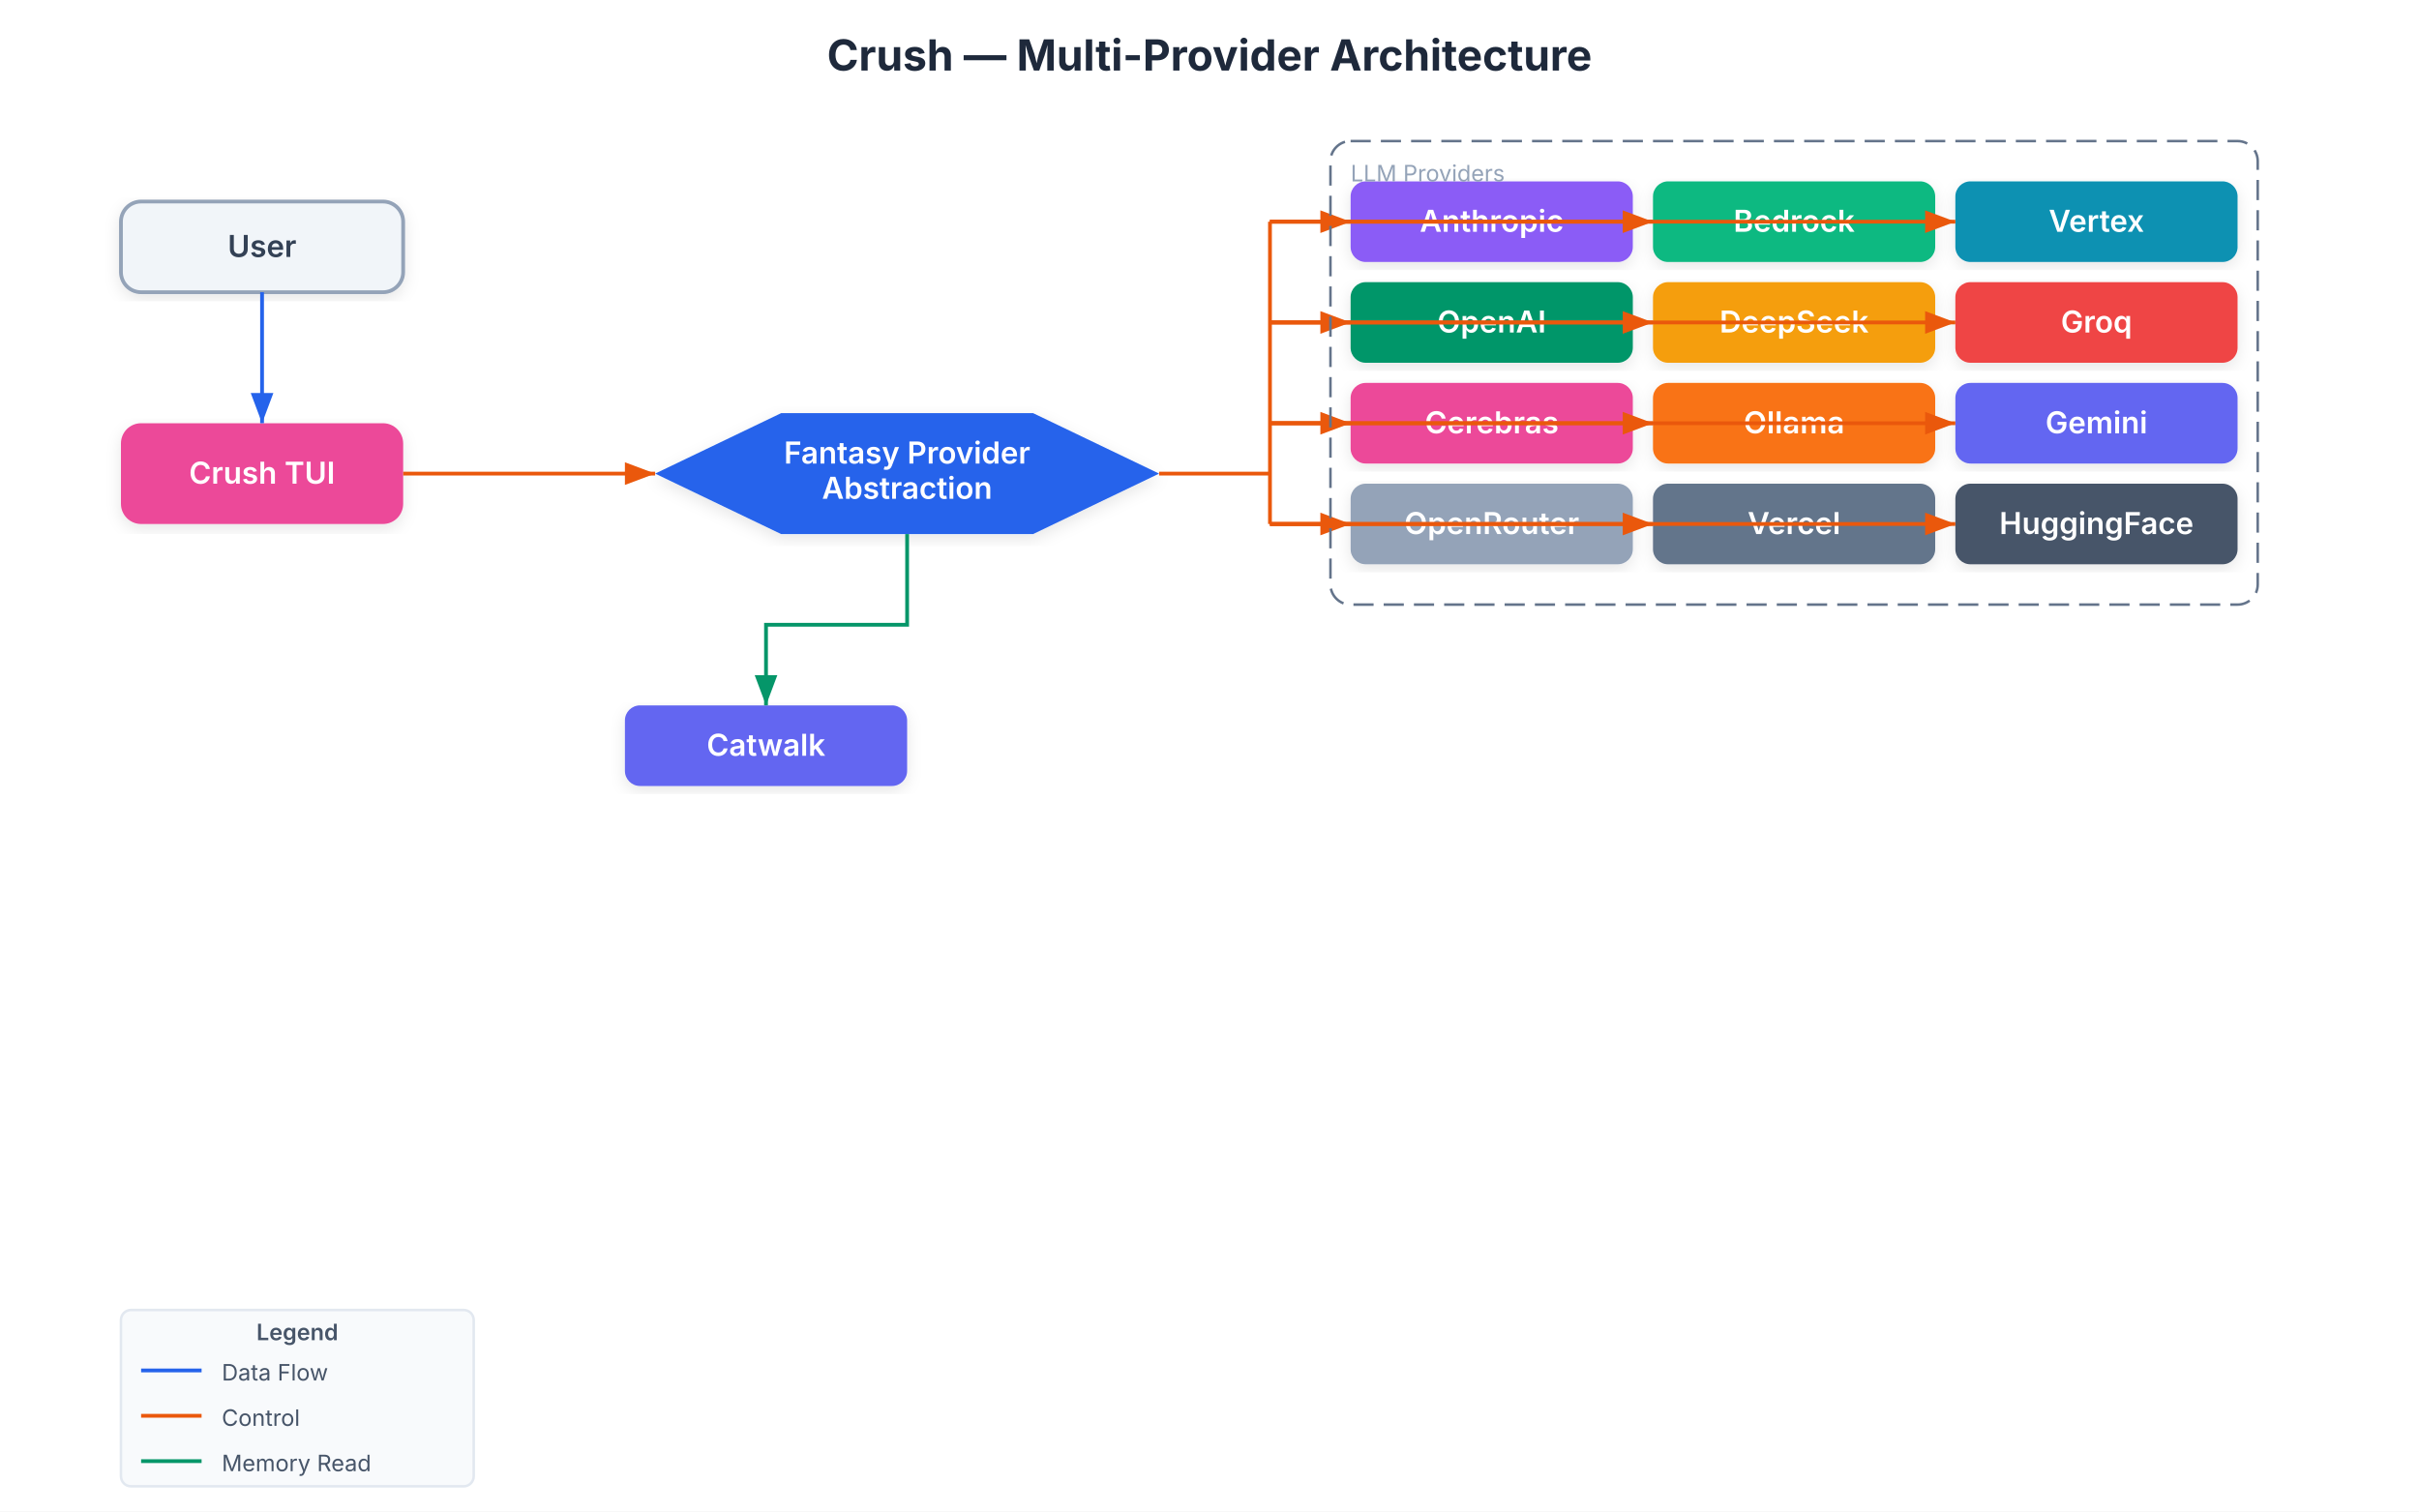
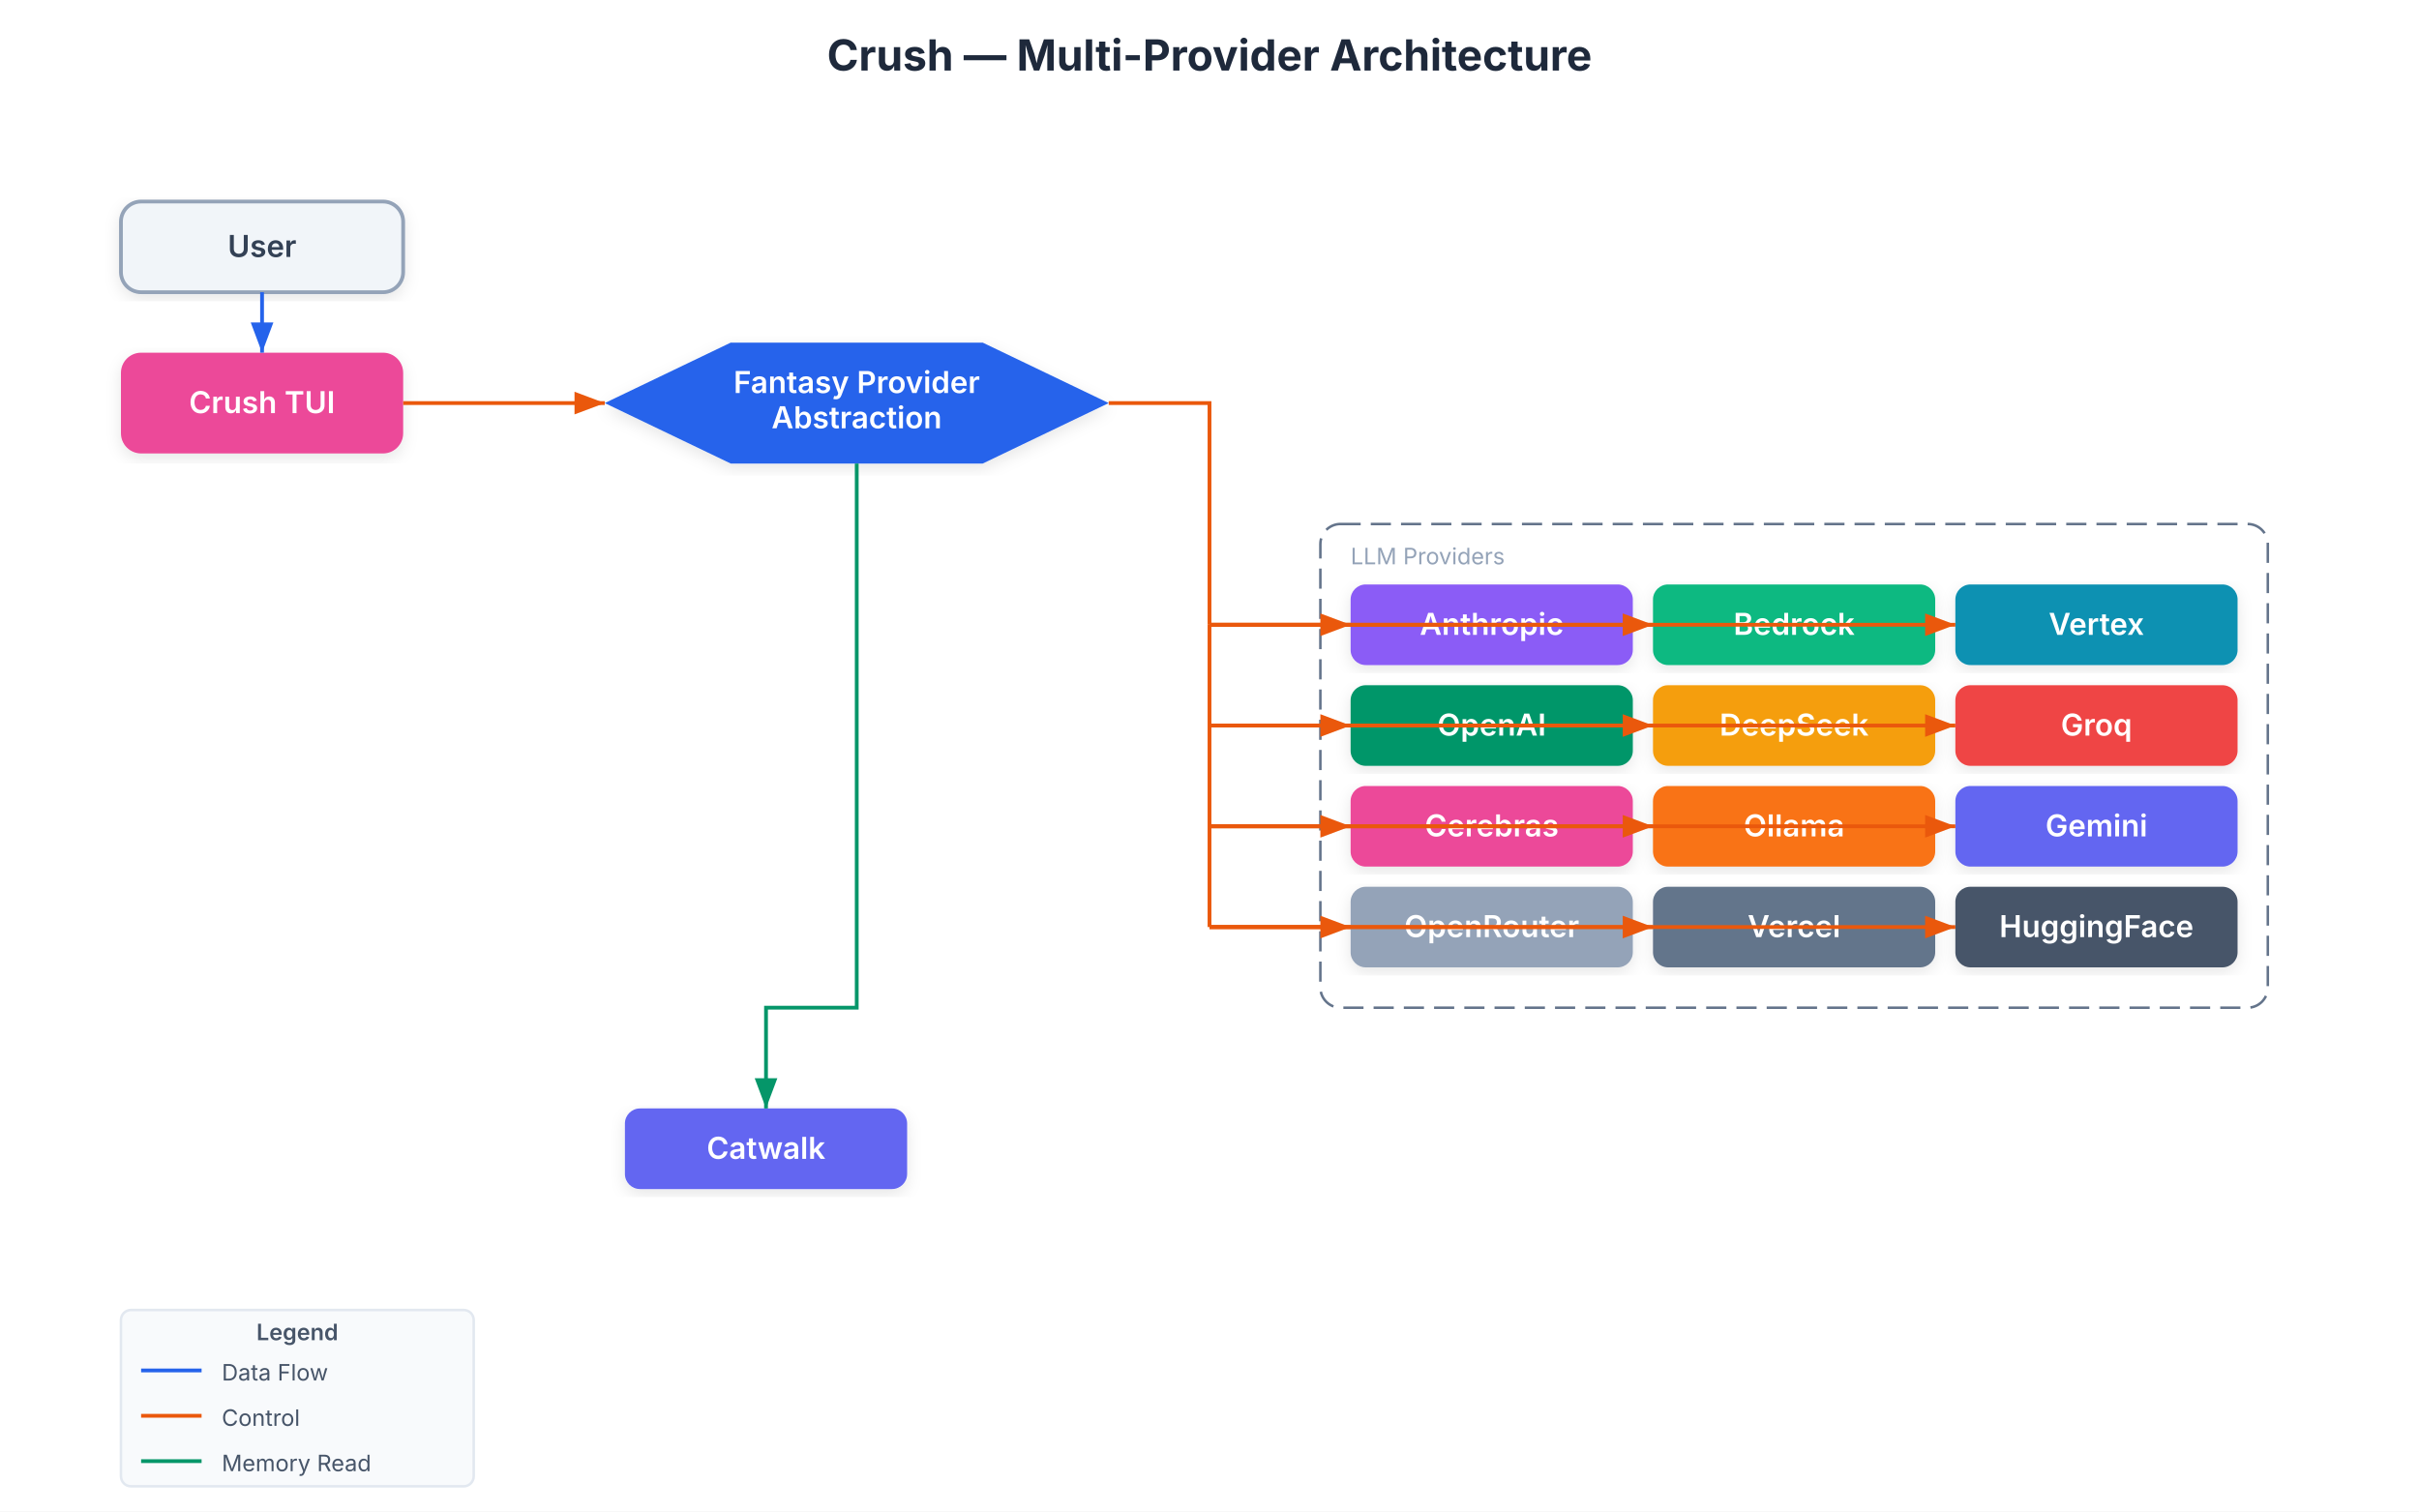
<svg xmlns="http://www.w3.org/2000/svg" viewBox="0 0 960 600">
  <style>
    text { font-family: Inter, system-ui, -apple-system, sans-serif; }
    .mono { font-family: JetBrains Mono, Fira Code, monospace; }
    .title { font-size: 17px; font-weight: 700; fill: #1e293b; }
    .comp  { font-size: 12px; font-weight: 600; fill: #ffffff; }
    .comp-d { font-size: 12px; font-weight: 600; fill: #334155; }
    .label { font-size: 10px; fill: #64748b; }
    .anno  { font-size: 9px; fill: #94a3b8; }
    .legend { font-size: 9px; fill: #475569; }
  </style>
  <defs>
    <filter id="shadow">
      <feDropShadow dx="0" dy="2" stdDeviation="3" flood-opacity="0.1" />
    </filter>
    <marker id="arr-blue" markerWidth="8" markerHeight="6" refX="8" refY="3" orient="auto">
      <path d="M0,0 L8,3 L0,6 Z" fill="#2563eb" />
    </marker>
    <marker id="arr-orange" markerWidth="8" markerHeight="6" refX="8" refY="3" orient="auto">
      <path d="M0,0 L8,3 L0,6 Z" fill="#ea580c" />
    </marker>
    <marker id="arr-green" markerWidth="8" markerHeight="6" refX="8" refY="3" orient="auto">
      <path d="M0,0 L8,3 L0,6 Z" fill="#059669" />
    </marker>
-     <marker id="arr-purple" markerWidth="8" markerHeight="6" refX="8" refY="3" orient="auto">
-       <path d="M0,0 L8,3 L0,6 Z" fill="#7c3aed" />
-     </marker>
-     <marker id="arr-gray" markerWidth="8" markerHeight="6" refX="8" refY="3" orient="auto">
-       <path d="M0,0 L8,3 L0,6 Z" fill="#64748b" />
-     </marker>
  </defs>
  <rect width="960" height="600" fill="#ffffff" />
  <text x="480" y="28" text-anchor="middle" class="title">Crush — Multi-Provider Architecture</text>
  <rect x="48" y="80" width="112" height="36" rx="8" fill="#f1f5f9" stroke="#94a3b8" stroke-width="1.5" filter="url(#shadow)" />
  <text x="104" y="102" text-anchor="middle" class="comp-d">User</text>
-   <rect x="48" y="168" width="112" height="40" rx="8" fill="#ec4899" filter="url(#shadow)" />
-   <text x="104" y="192" text-anchor="middle" class="comp">Crush TUI</text>
-   <polygon points="260,188 310,164 410,164 460,188 410,212 310,212" fill="#2563eb" filter="url(#shadow)" />
-   <text x="360" y="184" text-anchor="middle" class="comp">Fantasy Provider</text>
-   <text x="360" y="198" text-anchor="middle" class="comp">Abstraction</text>
-   <rect x="248" y="280" width="112" height="32" rx="6" fill="#6366f1" filter="url(#shadow)" />
-   <text x="304" y="300" text-anchor="middle" class="comp">Catwalk</text>
-   <rect x="536" y="72" width="112" height="32" rx="6" fill="#8b5cf6" filter="url(#shadow)" />
-   <text x="592" y="92" text-anchor="middle" class="comp">Anthropic</text>
-   <rect x="656" y="72" width="112" height="32" rx="6" fill="#10b981" filter="url(#shadow)" />
-   <text x="712" y="92" text-anchor="middle" class="comp">Bedrock</text>
-   <rect x="776" y="72" width="112" height="32" rx="6" fill="#0891b2" filter="url(#shadow)" />
-   <text x="832" y="92" text-anchor="middle" class="comp">Vertex</text>
-   <rect x="536" y="112" width="112" height="32" rx="6" fill="#059669" filter="url(#shadow)" />
-   <text x="592" y="132" text-anchor="middle" class="comp">OpenAI</text>
-   <rect x="656" y="112" width="112" height="32" rx="6" fill="#f59e0b" filter="url(#shadow)" />
-   <text x="712" y="132" text-anchor="middle" class="comp">DeepSeek</text>
-   <rect x="776" y="112" width="112" height="32" rx="6" fill="#ef4444" filter="url(#shadow)" />
-   <text x="832" y="132" text-anchor="middle" class="comp">Groq</text>
-   <rect x="536" y="152" width="112" height="32" rx="6" fill="#ec4899" filter="url(#shadow)" />
-   <text x="592" y="172" text-anchor="middle" class="comp">Cerebras</text>
-   <rect x="656" y="152" width="112" height="32" rx="6" fill="#f97316" filter="url(#shadow)" />
-   <text x="712" y="172" text-anchor="middle" class="comp">Ollama</text>
-   <rect x="776" y="152" width="112" height="32" rx="6" fill="#6366f1" filter="url(#shadow)" />
-   <text x="832" y="172" text-anchor="middle" class="comp">Gemini</text>
-   <rect x="536" y="192" width="112" height="32" rx="6" fill="#94a3b8" filter="url(#shadow)" />
-   <text x="592" y="212" text-anchor="middle" class="comp">OpenRouter</text>
-   <rect x="656" y="192" width="112" height="32" rx="6" fill="#64748b" filter="url(#shadow)" />
-   <text x="712" y="212" text-anchor="middle" class="comp">Vercel</text>
-   <rect x="776" y="192" width="112" height="32" rx="6" fill="#475569" filter="url(#shadow)" />
-   <text x="832" y="212" text-anchor="middle" class="comp">HuggingFace</text>
-   <path d="M104,116 L104,168" fill="none" stroke="#2563eb" stroke-width="1.5" marker-end="url(#arr-blue)" />
-   <path d="M160,188 L260,188" fill="none" stroke="#ea580c" stroke-width="1.5" marker-end="url(#arr-orange)" />
-   <path d="M360,212 L360,248 L304,248 L304,280" fill="none" stroke="#059669" stroke-width="1.5" marker-end="url(#arr-green)" />
-   <path d="M460,188 L504,188" fill="none" stroke="#ea580c" stroke-width="1.5" />
-   <line x1="504" y1="88" x2="504" y2="208" stroke="#ea580c" stroke-width="1.5" />
-   <path d="M504,88 L536,88" fill="none" stroke="#ea580c" stroke-width="1.5" marker-end="url(#arr-orange)" />
-   <path d="M504,88 L656,88" fill="none" stroke="#ea580c" stroke-width="1.5" marker-end="url(#arr-orange)" />
-   <path d="M504,88 L776,88" fill="none" stroke="#ea580c" stroke-width="1.5" marker-end="url(#arr-orange)" />
-   <path d="M504,128 L536,128" fill="none" stroke="#ea580c" stroke-width="1.5" marker-end="url(#arr-orange)" />
-   <path d="M504,128 L656,128" fill="none" stroke="#ea580c" stroke-width="1.5" marker-end="url(#arr-orange)" />
-   <path d="M504,128 L776,128" fill="none" stroke="#ea580c" stroke-width="1.5" marker-end="url(#arr-orange)" />
-   <path d="M504,168 L536,168" fill="none" stroke="#ea580c" stroke-width="1.5" marker-end="url(#arr-orange)" />
-   <path d="M504,168 L656,168" fill="none" stroke="#ea580c" stroke-width="1.5" marker-end="url(#arr-orange)" />
-   <path d="M504,168 L776,168" fill="none" stroke="#ea580c" stroke-width="1.5" marker-end="url(#arr-orange)" />
-   <path d="M504,208 L536,208" fill="none" stroke="#ea580c" stroke-width="1.5" marker-end="url(#arr-orange)" />
-   <path d="M504,208 L656,208" fill="none" stroke="#ea580c" stroke-width="1.5" marker-end="url(#arr-orange)" />
-   <path d="M504,208 L776,208" fill="none" stroke="#ea580c" stroke-width="1.5" marker-end="url(#arr-orange)" />
-   <rect x="528" y="56" width="368" height="184" rx="8" fill="none" stroke="#64748b" stroke-width="1" stroke-dasharray="8 4" />
-   <text x="536" y="72" class="anno" fill="#64748b">LLM Providers</text>
+   <rect x="48" y="140" width="112" height="40" rx="8" fill="#ec4899" filter="url(#shadow)" />
+   <text x="104" y="164" text-anchor="middle" class="comp">Crush TUI</text>
+   <polygon points="240,160 290,136 390,136 440,160 390,184 290,184" fill="#2563eb" filter="url(#shadow)" />
+   <text x="340" y="156" text-anchor="middle" class="comp">Fantasy Provider</text>
+   <text x="340" y="170" text-anchor="middle" class="comp">Abstraction</text>
+   <rect x="524" y="208" width="376" height="192" rx="8" fill="none" stroke="#64748b" stroke-width="1" stroke-dasharray="8 4" />
+   <text x="536" y="224" class="anno" fill="#64748b">LLM Providers</text>
+   <rect x="536" y="232" width="112" height="32" rx="6" fill="#8b5cf6" filter="url(#shadow)" />
+   <text x="592" y="252" text-anchor="middle" class="comp">Anthropic</text>
+   <rect x="656" y="232" width="112" height="32" rx="6" fill="#10b981" filter="url(#shadow)" />
+   <text x="712" y="252" text-anchor="middle" class="comp">Bedrock</text>
+   <rect x="776" y="232" width="112" height="32" rx="6" fill="#0891b2" filter="url(#shadow)" />
+   <text x="832" y="252" text-anchor="middle" class="comp">Vertex</text>
+   <rect x="536" y="272" width="112" height="32" rx="6" fill="#059669" filter="url(#shadow)" />
+   <text x="592" y="292" text-anchor="middle" class="comp">OpenAI</text>
+   <rect x="656" y="272" width="112" height="32" rx="6" fill="#f59e0b" filter="url(#shadow)" />
+   <text x="712" y="292" text-anchor="middle" class="comp">DeepSeek</text>
+   <rect x="776" y="272" width="112" height="32" rx="6" fill="#ef4444" filter="url(#shadow)" />
+   <text x="832" y="292" text-anchor="middle" class="comp">Groq</text>
+   <rect x="536" y="312" width="112" height="32" rx="6" fill="#ec4899" filter="url(#shadow)" />
+   <text x="592" y="332" text-anchor="middle" class="comp">Cerebras</text>
+   <rect x="656" y="312" width="112" height="32" rx="6" fill="#f97316" filter="url(#shadow)" />
+   <text x="712" y="332" text-anchor="middle" class="comp">Ollama</text>
+   <rect x="776" y="312" width="112" height="32" rx="6" fill="#6366f1" filter="url(#shadow)" />
+   <text x="832" y="332" text-anchor="middle" class="comp">Gemini</text>
+   <rect x="536" y="352" width="112" height="32" rx="6" fill="#94a3b8" filter="url(#shadow)" />
+   <text x="592" y="372" text-anchor="middle" class="comp">OpenRouter</text>
+   <rect x="656" y="352" width="112" height="32" rx="6" fill="#64748b" filter="url(#shadow)" />
+   <text x="712" y="372" text-anchor="middle" class="comp">Vercel</text>
+   <rect x="776" y="352" width="112" height="32" rx="6" fill="#475569" filter="url(#shadow)" />
+   <text x="832" y="372" text-anchor="middle" class="comp">HuggingFace</text>
+   <rect x="248" y="440" width="112" height="32" rx="6" fill="#6366f1" filter="url(#shadow)" />
+   <text x="304" y="460" text-anchor="middle" class="comp">Catwalk</text>
+   <path d="M104,116 L104,140" fill="none" stroke="#2563eb" stroke-width="1.5" marker-end="url(#arr-blue)" />
+   <path d="M160,160 L240,160" fill="none" stroke="#ea580c" stroke-width="1.5" marker-end="url(#arr-orange)" />
+   <path d="M440,160 L480,160 L480,248" fill="none" stroke="#ea580c" stroke-width="1.5" />
+   <line x1="480" y1="248" x2="480" y2="368" stroke="#ea580c" stroke-width="1.5" />
+   <path d="M480,248 L536,248" fill="none" stroke="#ea580c" stroke-width="1.5" marker-end="url(#arr-orange)" />
+   <path d="M480,248 L656,248" fill="none" stroke="#ea580c" stroke-width="1.5" marker-end="url(#arr-orange)" />
+   <path d="M480,248 L776,248" fill="none" stroke="#ea580c" stroke-width="1.5" marker-end="url(#arr-orange)" />
+   <path d="M480,288 L536,288" fill="none" stroke="#ea580c" stroke-width="1.5" marker-end="url(#arr-orange)" />
+   <path d="M480,288 L656,288" fill="none" stroke="#ea580c" stroke-width="1.5" marker-end="url(#arr-orange)" />
+   <path d="M480,288 L776,288" fill="none" stroke="#ea580c" stroke-width="1.5" marker-end="url(#arr-orange)" />
+   <path d="M480,328 L536,328" fill="none" stroke="#ea580c" stroke-width="1.5" marker-end="url(#arr-orange)" />
+   <path d="M480,328 L656,328" fill="none" stroke="#ea580c" stroke-width="1.5" marker-end="url(#arr-orange)" />
+   <path d="M480,328 L776,328" fill="none" stroke="#ea580c" stroke-width="1.5" marker-end="url(#arr-orange)" />
+   <path d="M480,368 L536,368" fill="none" stroke="#ea580c" stroke-width="1.5" marker-end="url(#arr-orange)" />
+   <path d="M480,368 L656,368" fill="none" stroke="#ea580c" stroke-width="1.5" marker-end="url(#arr-orange)" />
+   <path d="M480,368 L776,368" fill="none" stroke="#ea580c" stroke-width="1.5" marker-end="url(#arr-orange)" />
+   <path d="M340,184 L340,400 L304,400 L304,440" fill="none" stroke="#059669" stroke-width="1.5" marker-end="url(#arr-green)" />
  <rect x="48" y="520" width="140" height="70" rx="4" fill="#f8fafc" stroke="#e2e8f0" stroke-width="1" />
  <text x="118" y="532" text-anchor="middle" class="legend" font-weight="600">Legend</text>
  <line x1="56" y1="544" x2="80" y2="544" stroke="#2563eb" stroke-width="1.5" />
  <text x="88" y="548" class="legend">Data Flow</text>
  <line x1="56" y1="562" x2="80" y2="562" stroke="#ea580c" stroke-width="1.5" />
  <text x="88" y="566" class="legend">Control</text>
  <line x1="56" y1="580" x2="80" y2="580" stroke="#059669" stroke-width="1.5" />
  <text x="88" y="584" class="legend">Memory Read</text>
</svg>
